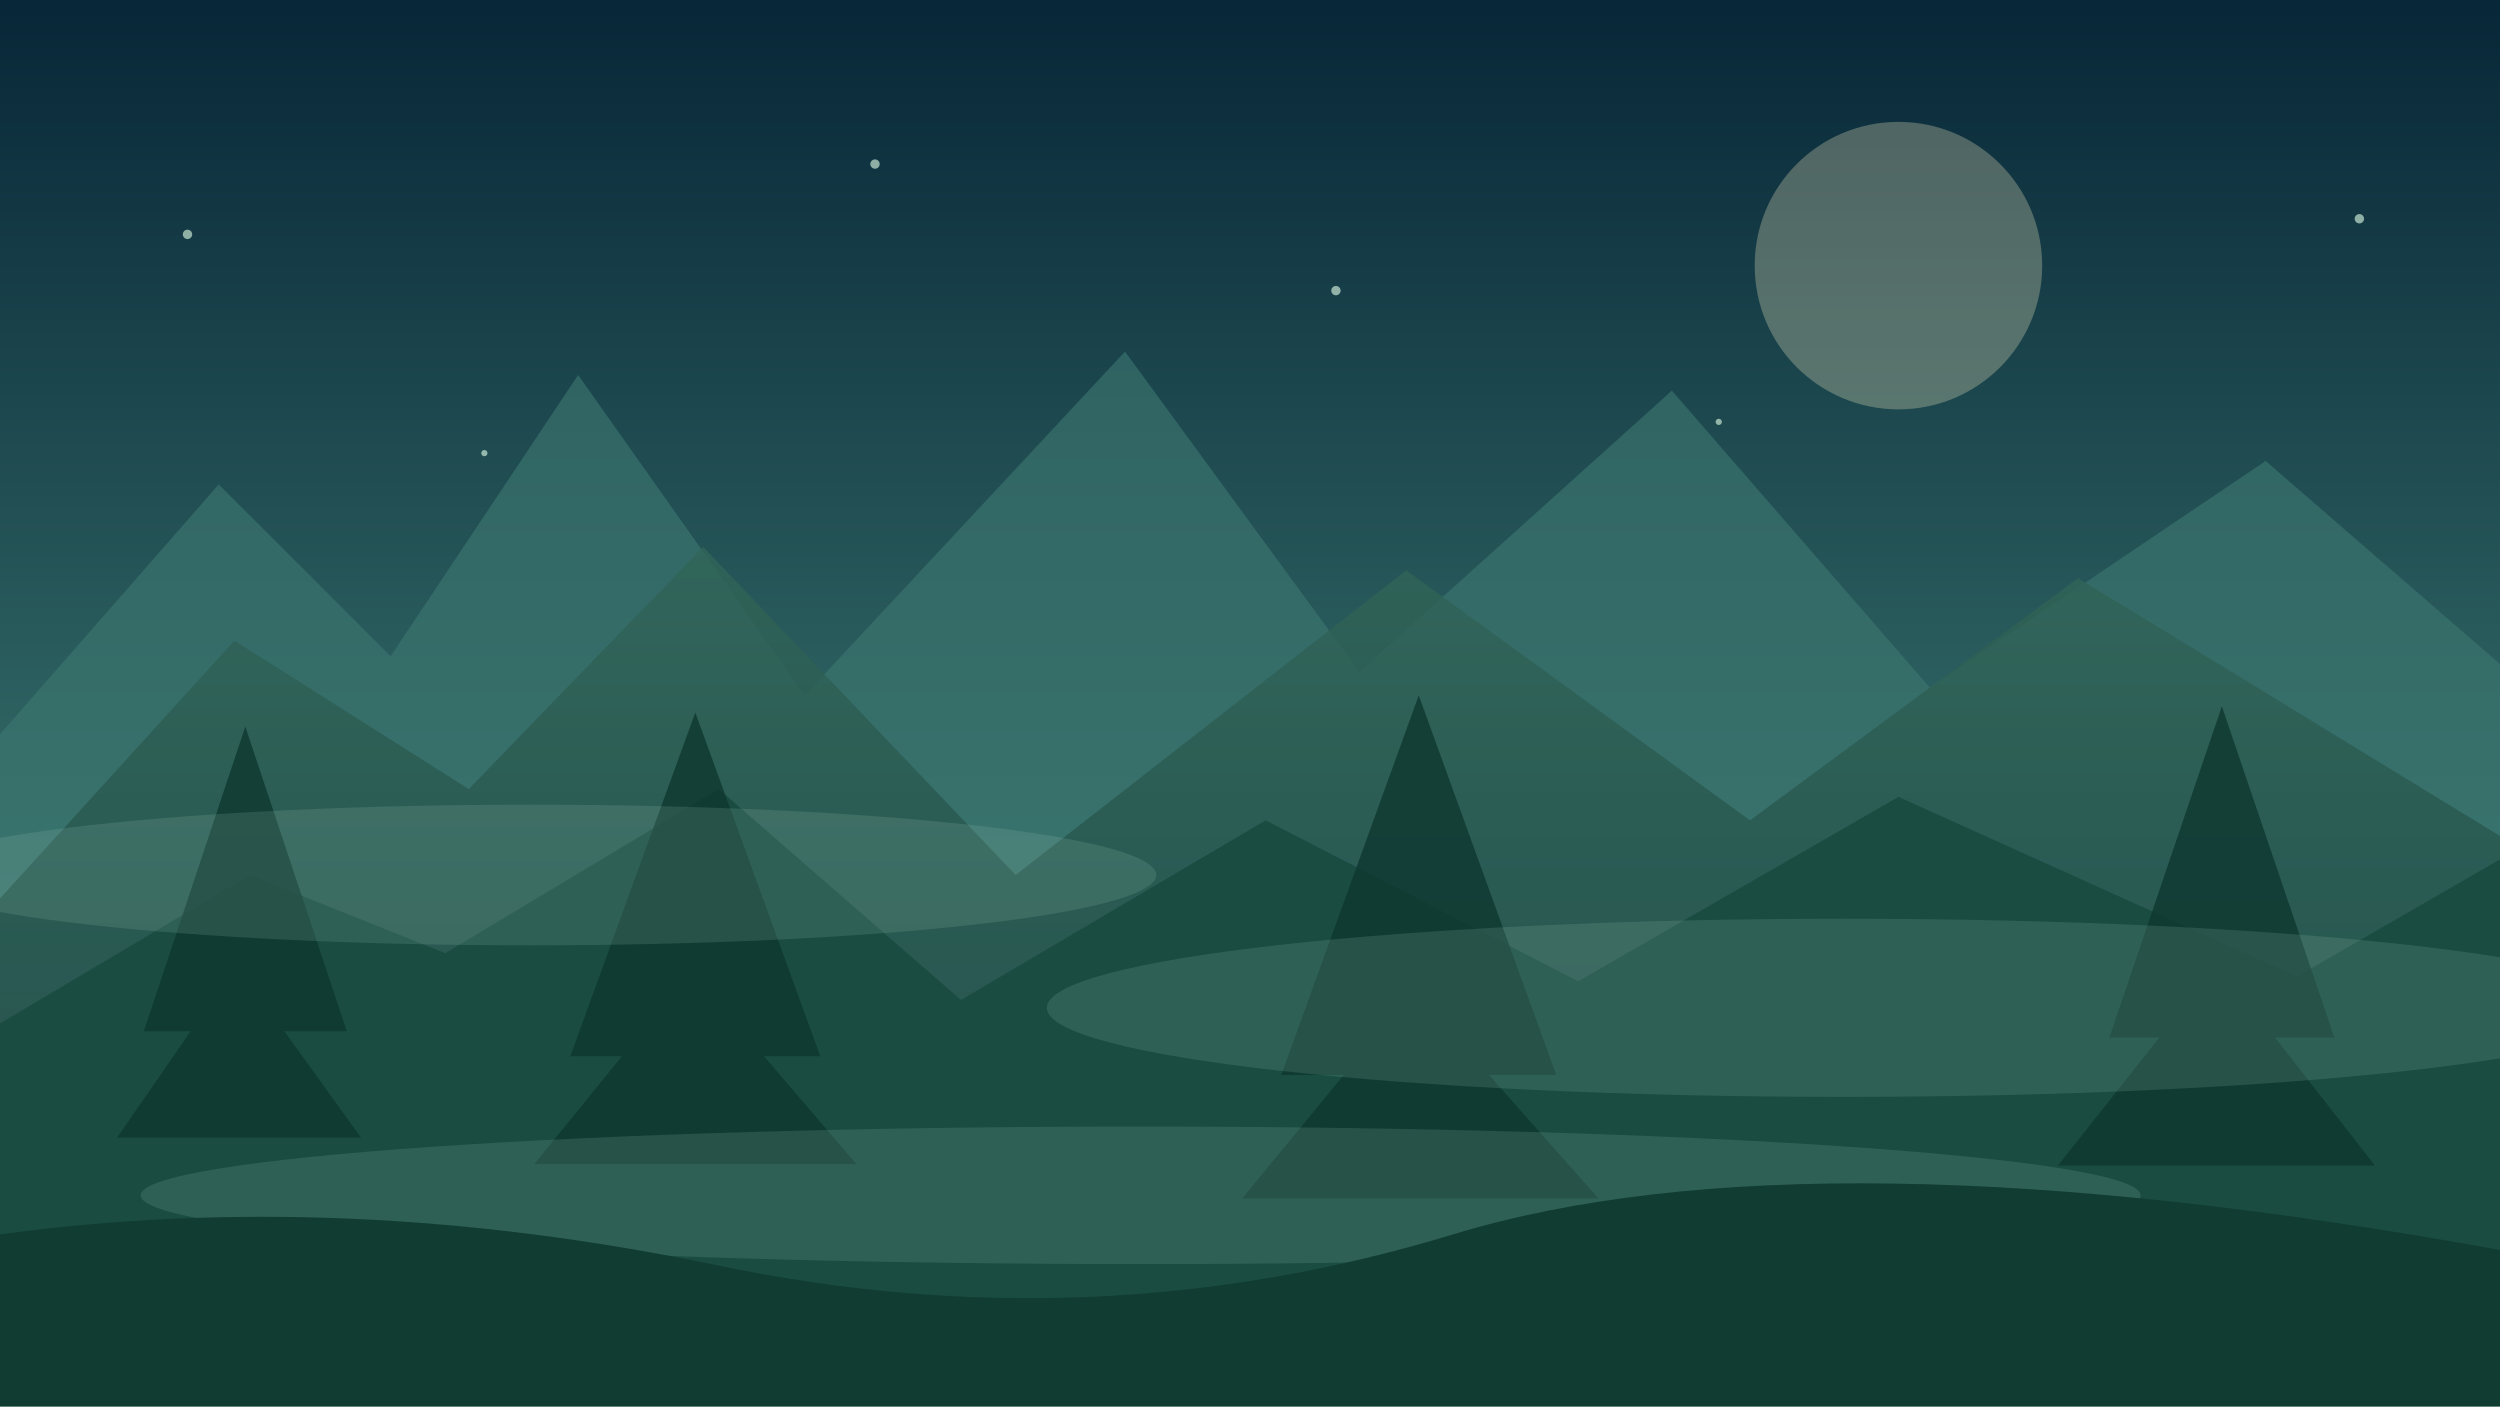
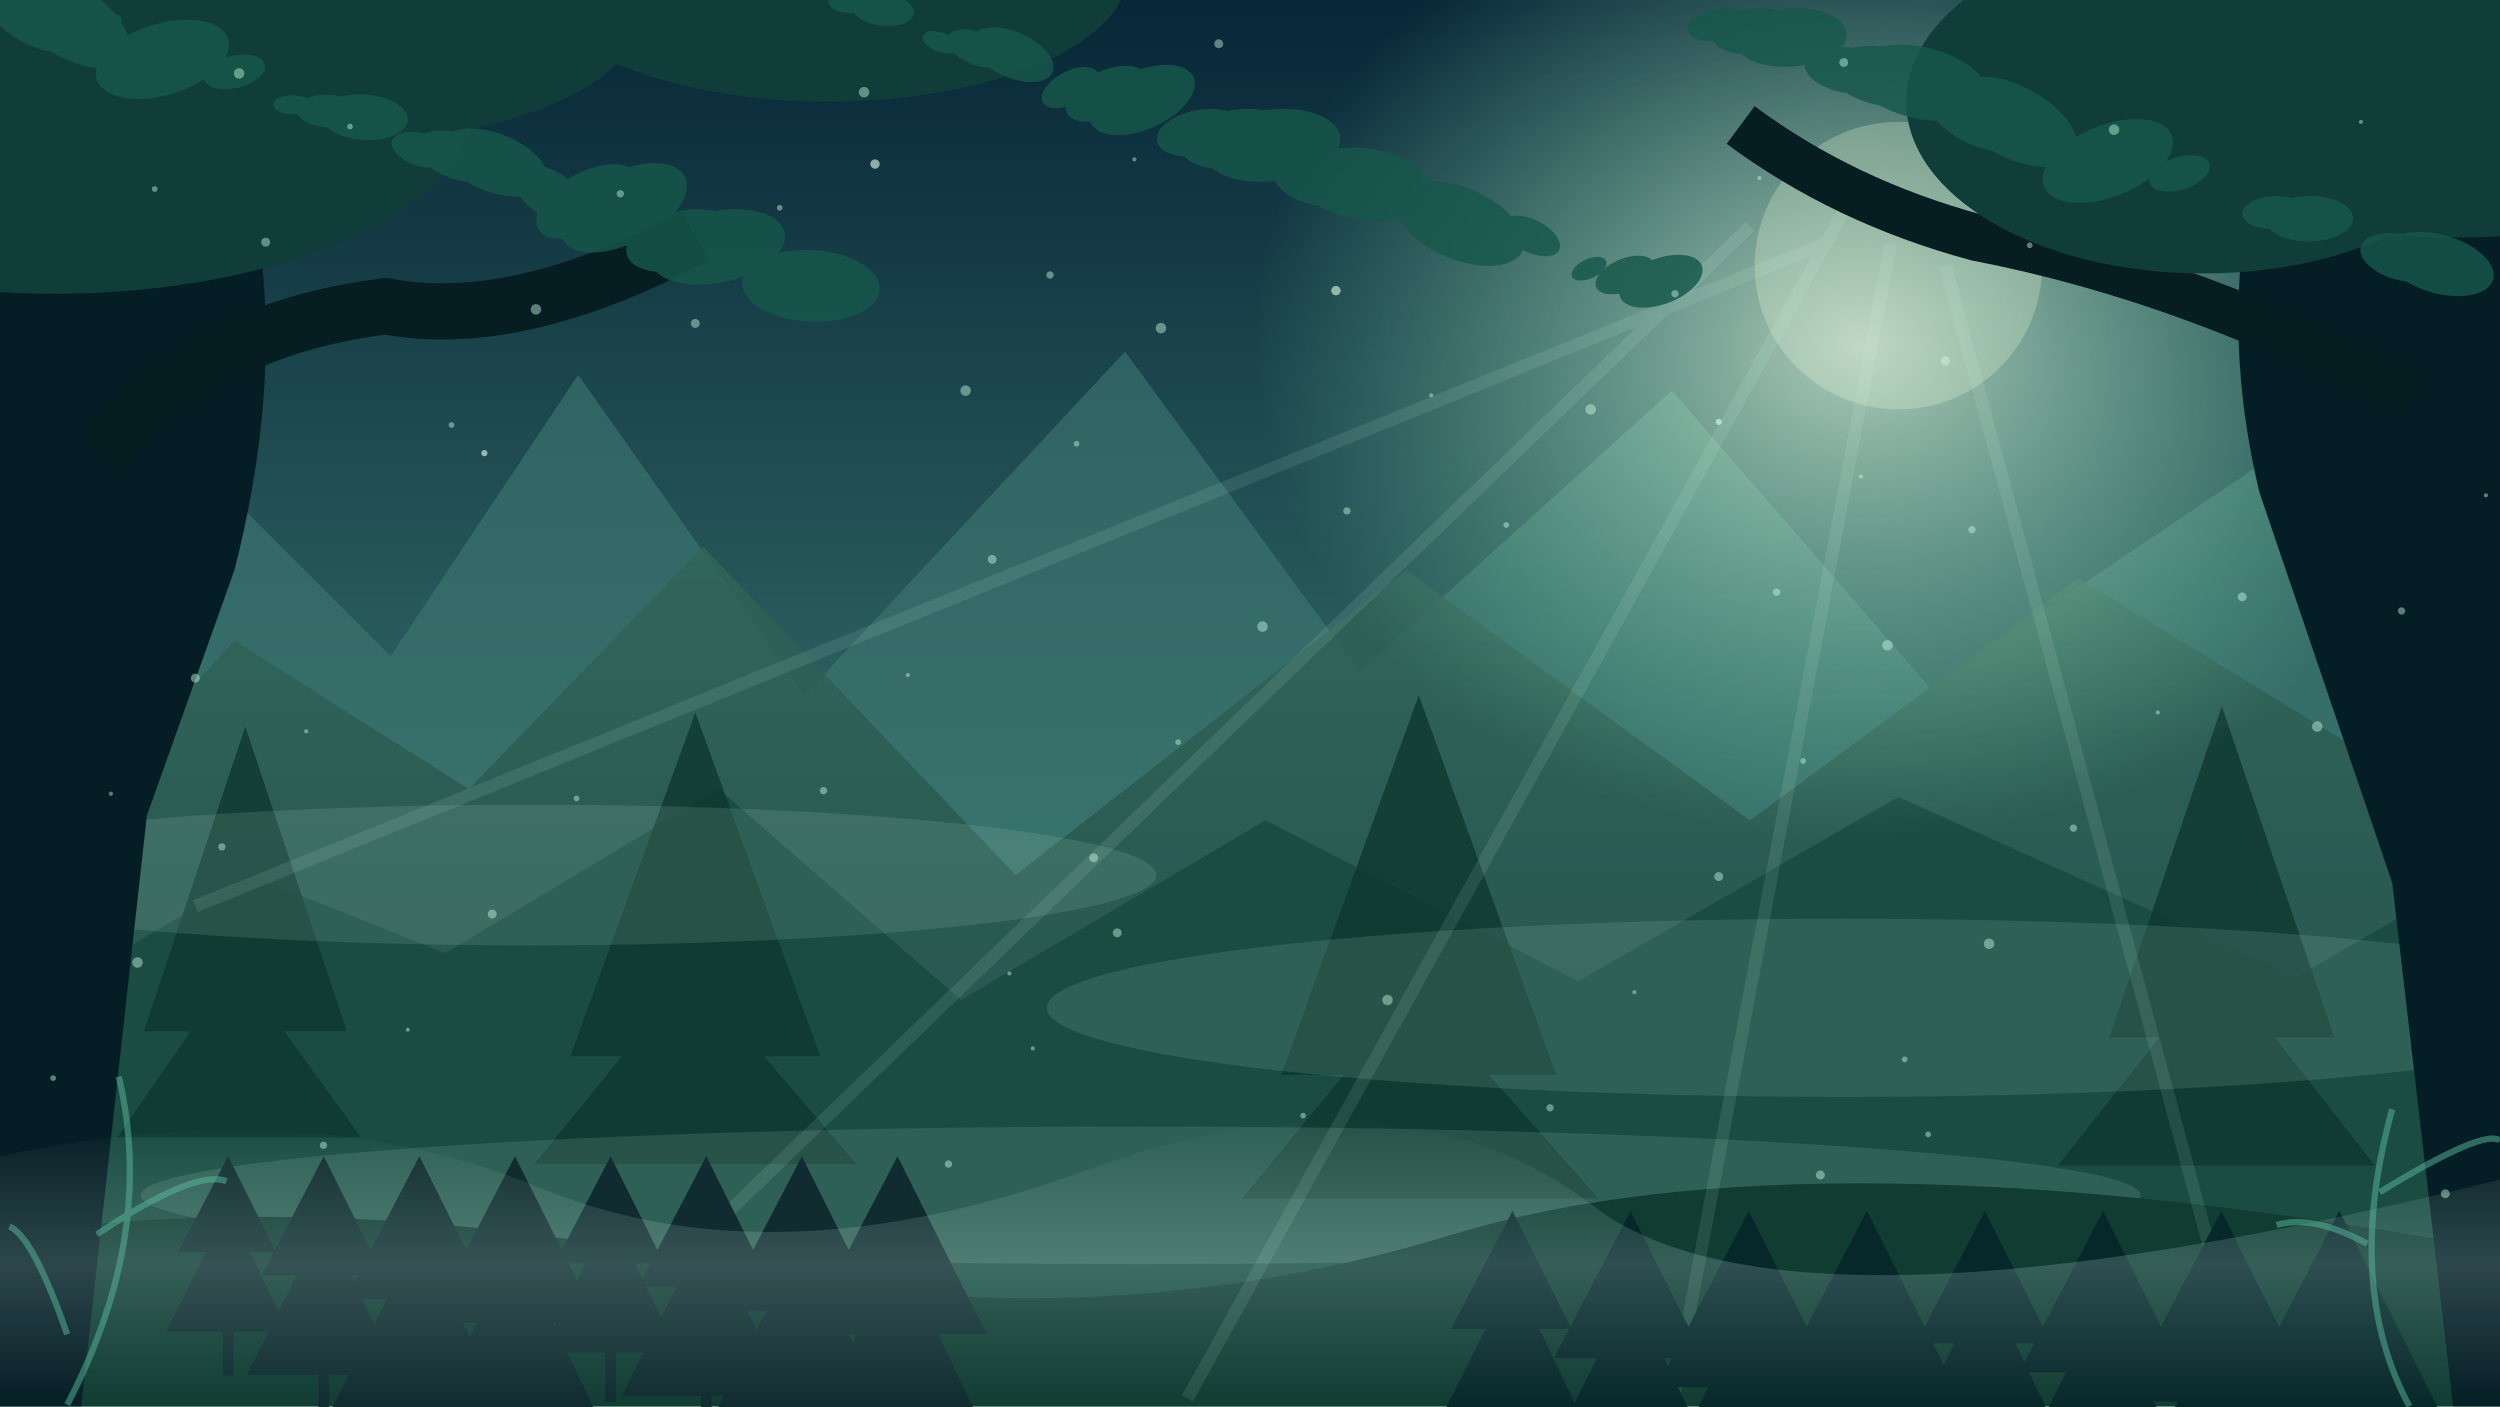
<svg xmlns="http://www.w3.org/2000/svg" viewBox="0 0 1600 900" width="1600" height="900">
  <defs>
    <linearGradient id="s" x2="0" y2="1">
      <stop stop-color="#082738" />
      <stop offset=".63" stop-color="#356e69" />
      <stop offset="1" stop-color="#b9d7ba" />
    </linearGradient>
    <linearGradient id="m" x2="0" y2="1">
      <stop stop-color="#316558" />
      <stop offset="1" stop-color="#173d3c" />
    </linearGradient>
  </defs>
  <rect width="1600" height="900" fill="url(#s)" />
  <circle cx="1215" cy="170" r="92" fill="#fff4c9" opacity=".27" />
  <path d="M0 470L140 310 250 420 370 240 515 445 720 225 870 430 1070 250 1235 440 1450 295 1600 425V900H0Z" fill="#3c7770" opacity=".61" />
  <path d="M0 575L150 410 300 505 450 350 650 560 900 365 1120 525 1330 370 1600 535V900H0Z" fill="url(#m)" opacity=".82" />
  <path d="M0 655L160 560 285 610 460 505 615 640 810 525 1010 628 1215 510 1470 625 1600 550V900H0Z" fill="#1a4c42" />
  <g fill="#0d372f" opacity=".8">
    <path d="M92 660L157 465 222 660H182L231 728H75L122 660Z" />
    <path d="M365 676L445 456 525 676H489L548 745H342L398 676Z" />
    <path d="M820 688L908 445 996 688H953L1023 767H795L860 688Z" />
    <path d="M1350 664L1422 452 1494 664H1456L1520 746H1317L1382 664Z" />
  </g>
  <g fill="#9fcfba" opacity=".16">
    <ellipse cx="340" cy="560" rx="400" ry="45" />
    <ellipse cx="1180" cy="645" rx="510" ry="57" />
    <ellipse cx="730" cy="765" rx="640" ry="44" />
  </g>
  <path d="M0 790Q220 760 460 810T930 790T1600 800V900H0Z" fill="#103c32" />
  <g fill="#d7f5de" opacity=".63">
    <circle cx="120" cy="150" r="3" />
    <circle cx="310" cy="290" r="2" />
    <circle cx="560" cy="105" r="3" />
    <circle cx="855" cy="186" r="3" />
    <circle cx="1100" cy="270" r="2" />
    <circle cx="1510" cy="140" r="3" />
  </g>
+   <defs>
+     <radialGradient id="fGlow">
+       <stop stop-color="#e8ffe5" stop-opacity=".72" />
+       <stop offset="1" stop-color="#8ef1ba" stop-opacity="0" />
+     </radialGradient>
+     <linearGradient id="fFog" x2="0" y2="1">
+       <stop stop-color="#d6ffe6" stop-opacity="0" />
+       <stop offset=".5" stop-color="#e0ffff" stop-opacity=".18" />
+       <stop offset="1" stop-color="#e0ffff" stop-opacity="0" />
+     </linearGradient>
+   </defs>
+   <ellipse cx="1190" cy="220" rx="385" ry="320" fill="url(#fGlow)" />
+   <g stroke="#d6ffe9" stroke-width="8" opacity=".10">
+     <path d="M1120 145L420 820M1180 135L760 895M1210 156L1070 900M1245 170L1440 895M1170 155L125 580" />
+   </g>
+   <g fill="#102c30" transform="translate(350 740) scale(0.85)">
+     <path d="M-240 0l-37.5 72h21l-30 60h91.5l-28.5 -60h19.5Z" />
+     <path d="M-244 120h8v45h-8Z" />
+     <path d="M-168 0l-46.75 89.76h26.18l-37.4 74.8h114.07l-35.53 -74.8h24.31Z" />
+     <path d="M-172 149.6h8v56.1h-8Z" />
+     <path d="M-96 0l-56 107.52h31.36l-44.8 89.6h136.64l-42.56 -89.6h29.12Z" />
+     <path d="M-100 179.2h8v67.2h-8Z" />
+     <path d="M-24 0l-65.25 125.28h36.54l-52.2 104.4h159.21l-49.59 -104.4h33.93Z" />
+     <path d="M-28 208.8h8v78.3h-8Z" />
+     <path d="M48 0l-42 80.64h23.52l-33.6 67.2h102.48l-31.92 -67.2h21.84Z" />
+     <path d="M44 134.4h8v50.4h-8Z" />
+     <path d="M120 0l-51.25 98.4h28.7l-41 82h125.05l-38.95 -82h26.65Z" />
+     <path d="M116 164h8v61.5h-8Z" />
+     <path d="M192 0l-60.5 116.16h33.88l-48.4 96.8h147.62l-45.98 -96.8h31.46Z" />
+     <path d="M188 193.6h8v72.6h-8Z" />
+     <path d="M264 0l-69.75 133.92h39.06l-55.8 111.6h170.19l-53.01 -111.6h36.27Z" />
+     <path d="M260 223.2h8v83.7h-8Z" />
+   </g>
+   <g fill="#07282b" transform="translate(1220 775) scale(1.05)">
+     <path d="M-240 0l-37.5 72h21l-30 60h91.5l-28.5 -60h19.5Z" />
+     <path d="M-244 120h8v45h-8Z" />
+     <path d="M-168 0l-46.75 89.76h26.18l-37.4 74.8h114.07l-35.53 -74.8h24.31Z" />
+     <path d="M-172 149.6h8v56.1h-8Z" />
+     <path d="M-96 0l-56 107.52h31.36l-44.8 89.6h136.64l-42.56 -89.6h29.12Z" />
+     <path d="M-100 179.2h8v67.2h-8Z" />
+     <path d="M-24 0l-65.25 125.28h36.54l-52.2 104.4h159.21l-49.59 -104.4h33.93Z" />
+     <path d="M-28 208.8h8v78.3h-8Z" />
+     <path d="M48 0l-42 80.64h23.52l-33.6 67.2h102.48l-31.92 -67.2h21.84Z" />
+     <path d="M44 134.4h8v50.4h-8Z" />
+     <path d="M120 0l-51.25 98.4h28.7l-41 82h125.05l-38.95 -82h26.65Z" />
+     <path d="M116 164h8v61.5h-8Z" />
+     <path d="M192 0l-60.5 116.16h33.88l-48.4 96.8h147.62l-45.98 -96.8h31.46Z" />
+     <path d="M188 193.6h8v72.6h-8Z" />
+     <path d="M264 0l-69.75 133.92h39.06l-55.8 111.6h170.19l-53.01 -111.6h36.27Z" />
+     <path d="M260 223.2h8v83.7h-8Z" />
+   </g>
+   <g fill="#051e25">
+     <path d="M0 0h110q95 150 40 365l-56 157-42 378H0Z" />
+     <path d="M1600 0h-119q-74 153-35 315l85 250 39 335h30Z" />
+     <path d="M65 290Q130 210 247 196Q330 212 445 151" fill="none" stroke="#061e22" stroke-width="36" />
+     <path d="M1546 255Q1405 179 1265 152Q1180 129 1114 80" fill="none" stroke="#061e22" stroke-width="30" />
+   </g>
+   <g fill="#103d39">
+     <ellipse cx="35" cy="63" rx="270" ry="125" />
+     <ellipse cx="200" cy="10" rx="210" ry="83" />
+     <ellipse cx="1570" cy="30" rx="267" ry="122" />
+     <ellipse cx="1410" cy="65" rx="190" ry="110" />
+     <ellipse cx="530" cy="-18" rx="192" ry="83" />
+   </g>
+   <g fill="#16574a" opacity=".82">
+     <ellipse cx="67" cy="17" rx="12" ry="6.2" transform="rotate(-30 67 17)" />
+     <ellipse cx="150" cy="46" rx="20" ry="10.4" transform="rotate(-13 150 46)" />
+     <ellipse cx="233" cy="75" rx="28" ry="14.6" transform="rotate(4 233 75)" />
+     <ellipse cx="316" cy="104" rx="36" ry="18.7" transform="rotate(21 316 104)" />
+     <ellipse cx="399" cy="133" rx="44" ry="22.9" transform="rotate(-27 399 133)" />
+     <ellipse cx="482" cy="162" rx="12" ry="6.2" transform="rotate(-10 482 162)" />
+     <ellipse cx="565" cy="6" rx="20" ry="10.4" transform="rotate(7 565 6)" />
+     <ellipse cx="648" cy="35" rx="28" ry="14.6" transform="rotate(24 648 35)" />
+     <ellipse cx="731" cy="64" rx="36" ry="18.7" transform="rotate(-24 731 64)" />
+     <ellipse cx="814" cy="93" rx="44" ry="22.9" transform="rotate(-7 814 93)" />
+     <ellipse cx="897" cy="122" rx="12" ry="6.2" transform="rotate(10 897 122)" />
+     <ellipse cx="980" cy="151" rx="20" ry="10.4" transform="rotate(27 980 151)" />
+     <ellipse cx="1063" cy="180" rx="28" ry="14.6" transform="rotate(-21 1063 180)" />
+     <ellipse cx="1146" cy="24" rx="36" ry="18.7" transform="rotate(-4 1146 24)" />
+     <ellipse cx="1229" cy="53" rx="44" ry="22.9" transform="rotate(13 1229 53)" />
+     <ellipse cx="1312" cy="82" rx="12" ry="6.2" transform="rotate(30 1312 82)" />
+     <ellipse cx="1395" cy="111" rx="20" ry="10.4" transform="rotate(-18 1395 111)" />
+     <ellipse cx="1478" cy="140" rx="28" ry="14.6" transform="rotate(-1 1478 140)" />
+     <ellipse cx="1561" cy="169" rx="36" ry="18.7" transform="rotate(16 1561 169)" />
+     <ellipse cx="44" cy="13" rx="44" ry="22.9" transform="rotate(33 44 13)" />
+     <ellipse cx="127" cy="42" rx="12" ry="6.2" transform="rotate(-15 127 42)" />
+     <ellipse cx="210" cy="71" rx="20" ry="10.4" transform="rotate(2 210 71)" />
+     <ellipse cx="293" cy="100" rx="28" ry="14.6" transform="rotate(19 293 100)" />
+     <ellipse cx="376" cy="129" rx="36" ry="18.7" transform="rotate(-29 376 129)" />
+     <ellipse cx="459" cy="158" rx="44" ry="22.9" transform="rotate(-12 459 158)" />
+     <ellipse cx="542" cy="2" rx="12" ry="6.2" transform="rotate(5 542 2)" />
+     <ellipse cx="625" cy="31" rx="20" ry="10.4" transform="rotate(22 625 31)" />
+     <ellipse cx="708" cy="60" rx="28" ry="14.6" transform="rotate(-26 708 60)" />
+     <ellipse cx="791" cy="89" rx="36" ry="18.7" transform="rotate(-9 791 89)" />
+     <ellipse cx="874" cy="118" rx="44" ry="22.9" transform="rotate(8 874 118)" />
+     <ellipse cx="957" cy="147" rx="12" ry="6.2" transform="rotate(25 957 147)" />
+     <ellipse cx="1040" cy="176" rx="20" ry="10.4" transform="rotate(-23 1040 176)" />
+     <ellipse cx="1123" cy="20" rx="28" ry="14.6" transform="rotate(-6 1123 20)" />
+     <ellipse cx="1206" cy="49" rx="36" ry="18.7" transform="rotate(11 1206 49)" />
+     <ellipse cx="1289" cy="78" rx="44" ry="22.9" transform="rotate(28 1289 78)" />
+     <ellipse cx="1372" cy="107" rx="12" ry="6.2" transform="rotate(-20 1372 107)" />
+     <ellipse cx="1455" cy="136" rx="20" ry="10.4" transform="rotate(-3 1455 136)" />
+     <ellipse cx="1538" cy="165" rx="28" ry="14.6" transform="rotate(14 1538 165)" />
+     <ellipse cx="21" cy="9" rx="36" ry="18.7" transform="rotate(31 21 9)" />
+     <ellipse cx="104" cy="38" rx="44" ry="22.9" transform="rotate(-17 104 38)" />
+     <ellipse cx="187" cy="67" rx="12" ry="6.2" transform="rotate(0 187 67)" />
+     <ellipse cx="270" cy="96" rx="20" ry="10.4" transform="rotate(17 270 96)" />
+     <ellipse cx="353" cy="125" rx="28" ry="14.6" transform="rotate(34 353 125)" />
+     <ellipse cx="436" cy="154" rx="36" ry="18.7" transform="rotate(-14 436 154)" />
+     <ellipse cx="519" cy="183" rx="44" ry="22.9" transform="rotate(3 519 183)" />
+     <ellipse cx="602" cy="27" rx="12" ry="6.2" transform="rotate(20 602 27)" />
+     <ellipse cx="685" cy="56" rx="20" ry="10.4" transform="rotate(-28 685 56)" />
+     <ellipse cx="768" cy="85" rx="28" ry="14.6" transform="rotate(-11 768 85)" />
+     <ellipse cx="851" cy="114" rx="36" ry="18.7" transform="rotate(6 851 114)" />
+     <ellipse cx="934" cy="143" rx="44" ry="22.9" transform="rotate(23 934 143)" />
+     <ellipse cx="1017" cy="172" rx="12" ry="6.2" transform="rotate(-25 1017 172)" />
+     <ellipse cx="1100" cy="16" rx="20" ry="10.4" transform="rotate(-8 1100 16)" />
+     <ellipse cx="1183" cy="45" rx="28" ry="14.6" transform="rotate(9 1183 45)" />
+     <ellipse cx="1266" cy="74" rx="36" ry="18.7" transform="rotate(26 1266 74)" />
+     <ellipse cx="1349" cy="103" rx="44" ry="22.9" transform="rotate(-22 1349 103)" />
+   </g>
+   <path d="M0 740Q195 698 345 760T695 749T1020 772T1600 755v145H0Z" fill="url(#fFog)" />
+   <g fill="none" stroke="#58b99b" stroke-width="4" opacity=".5">
+     <path d="M43 899Q100 790 76 689M43 854Q21 791 6 785M62 790Q125 748 145 756M1542 900Q1500 822 1531 710M1515 796Q1480 777 1457 784M1523 763Q1590 722 1600 730" />
+   </g>
+   <g fill="#ceffe6" opacity=".43">
+     <circle cx="224" cy="81" r="1.84" />
+     <circle cx="397" cy="124" r="2.35" />
+     <circle cx="743" cy="210" r="3.36" />
+     <circle cx="916" cy="253" r="1.33" />
+     <circle cx="1262" cy="339" r="2.35" />
+     <circle cx="1435" cy="382" r="2.85" />
+     <circle cx="196" cy="468" r="1.33" />
+     <circle cx="369" cy="511" r="1.84" />
+     <circle cx="715" cy="597" r="2.85" />
+     <circle cx="888" cy="640" r="3.36" />
+     <circle cx="1234" cy="726" r="1.84" />
+     <circle cx="170" cy="155" r="2.85" />
+     <circle cx="343" cy="198" r="3.36" />
+     <circle cx="689" cy="284" r="1.84" />
+     <circle cx="862" cy="327" r="2.35" />
+     <circle cx="1208" cy="413" r="3.36" />
+     <circle cx="1381" cy="456" r="1.33" />
+     <circle cx="142" cy="542" r="2.35" />
+     <circle cx="315" cy="585" r="2.85" />
+     <circle cx="661" cy="671" r="1.33" />
+     <circle cx="834" cy="714" r="1.84" />
+     <circle cx="1180" cy="40" r="2.85" />
+     <circle cx="1353" cy="83" r="3.36" />
+     <circle cx="289" cy="272" r="1.84" />
+     <circle cx="635" cy="358" r="2.85" />
+     <circle cx="808" cy="401" r="3.36" />
+     <circle cx="1154" cy="487" r="1.84" />
+     <circle cx="1327" cy="530" r="2.35" />
+     <circle cx="88" cy="616" r="3.36" />
+     <circle cx="261" cy="659" r="1.33" />
+     <circle cx="607" cy="745" r="2.35" />
+     <circle cx="780" cy="28" r="2.85" />
+     <circle cx="1126" cy="114" r="1.33" />
+     <circle cx="1299" cy="157" r="1.84" />
+     <circle cx="581" cy="432" r="1.33" />
+     <circle cx="754" cy="475" r="1.84" />
+     <circle cx="1100" cy="561" r="2.85" />
+     <circle cx="1273" cy="604" r="3.36" />
+     <circle cx="34" cy="690" r="1.84" />
+     <circle cx="207" cy="733" r="2.35" />
+     <circle cx="553" cy="59" r="3.36" />
+     <circle cx="726" cy="102" r="1.33" />
+     <circle cx="1072" cy="188" r="2.35" />
+     <circle cx="1245" cy="231" r="2.85" />
+     <circle cx="1591" cy="317" r="1.33" />
+     <circle cx="527" cy="506" r="2.35" />
+     <circle cx="700" cy="549" r="2.85" />
+     <circle cx="1046" cy="635" r="1.33" />
+     <circle cx="1219" cy="678" r="1.84" />
+     <circle cx="1565" cy="764" r="2.85" />
+     <circle cx="153" cy="47" r="3.36" />
+     <circle cx="499" cy="133" r="1.84" />
+     <circle cx="672" cy="176" r="2.35" />
+     <circle cx="1018" cy="262" r="3.36" />
+     <circle cx="1191" cy="305" r="1.33" />
+     <circle cx="1537" cy="391" r="2.35" />
+     <circle cx="125" cy="434" r="2.85" />
+     <circle cx="646" cy="623" r="1.33" />
+     <circle cx="992" cy="709" r="2.35" />
+     <circle cx="1165" cy="752" r="2.85" />
+     <circle cx="1511" cy="78" r="1.33" />
+     <circle cx="99" cy="121" r="1.84" />
+     <circle cx="445" cy="207" r="2.85" />
+     <circle cx="618" cy="250" r="3.36" />
+     <circle cx="964" cy="336" r="1.84" />
+     <circle cx="1137" cy="379" r="2.35" />
+     <circle cx="1483" cy="465" r="3.36" />
+     <circle cx="71" cy="508" r="1.33" />
+   </g>
</svg>
